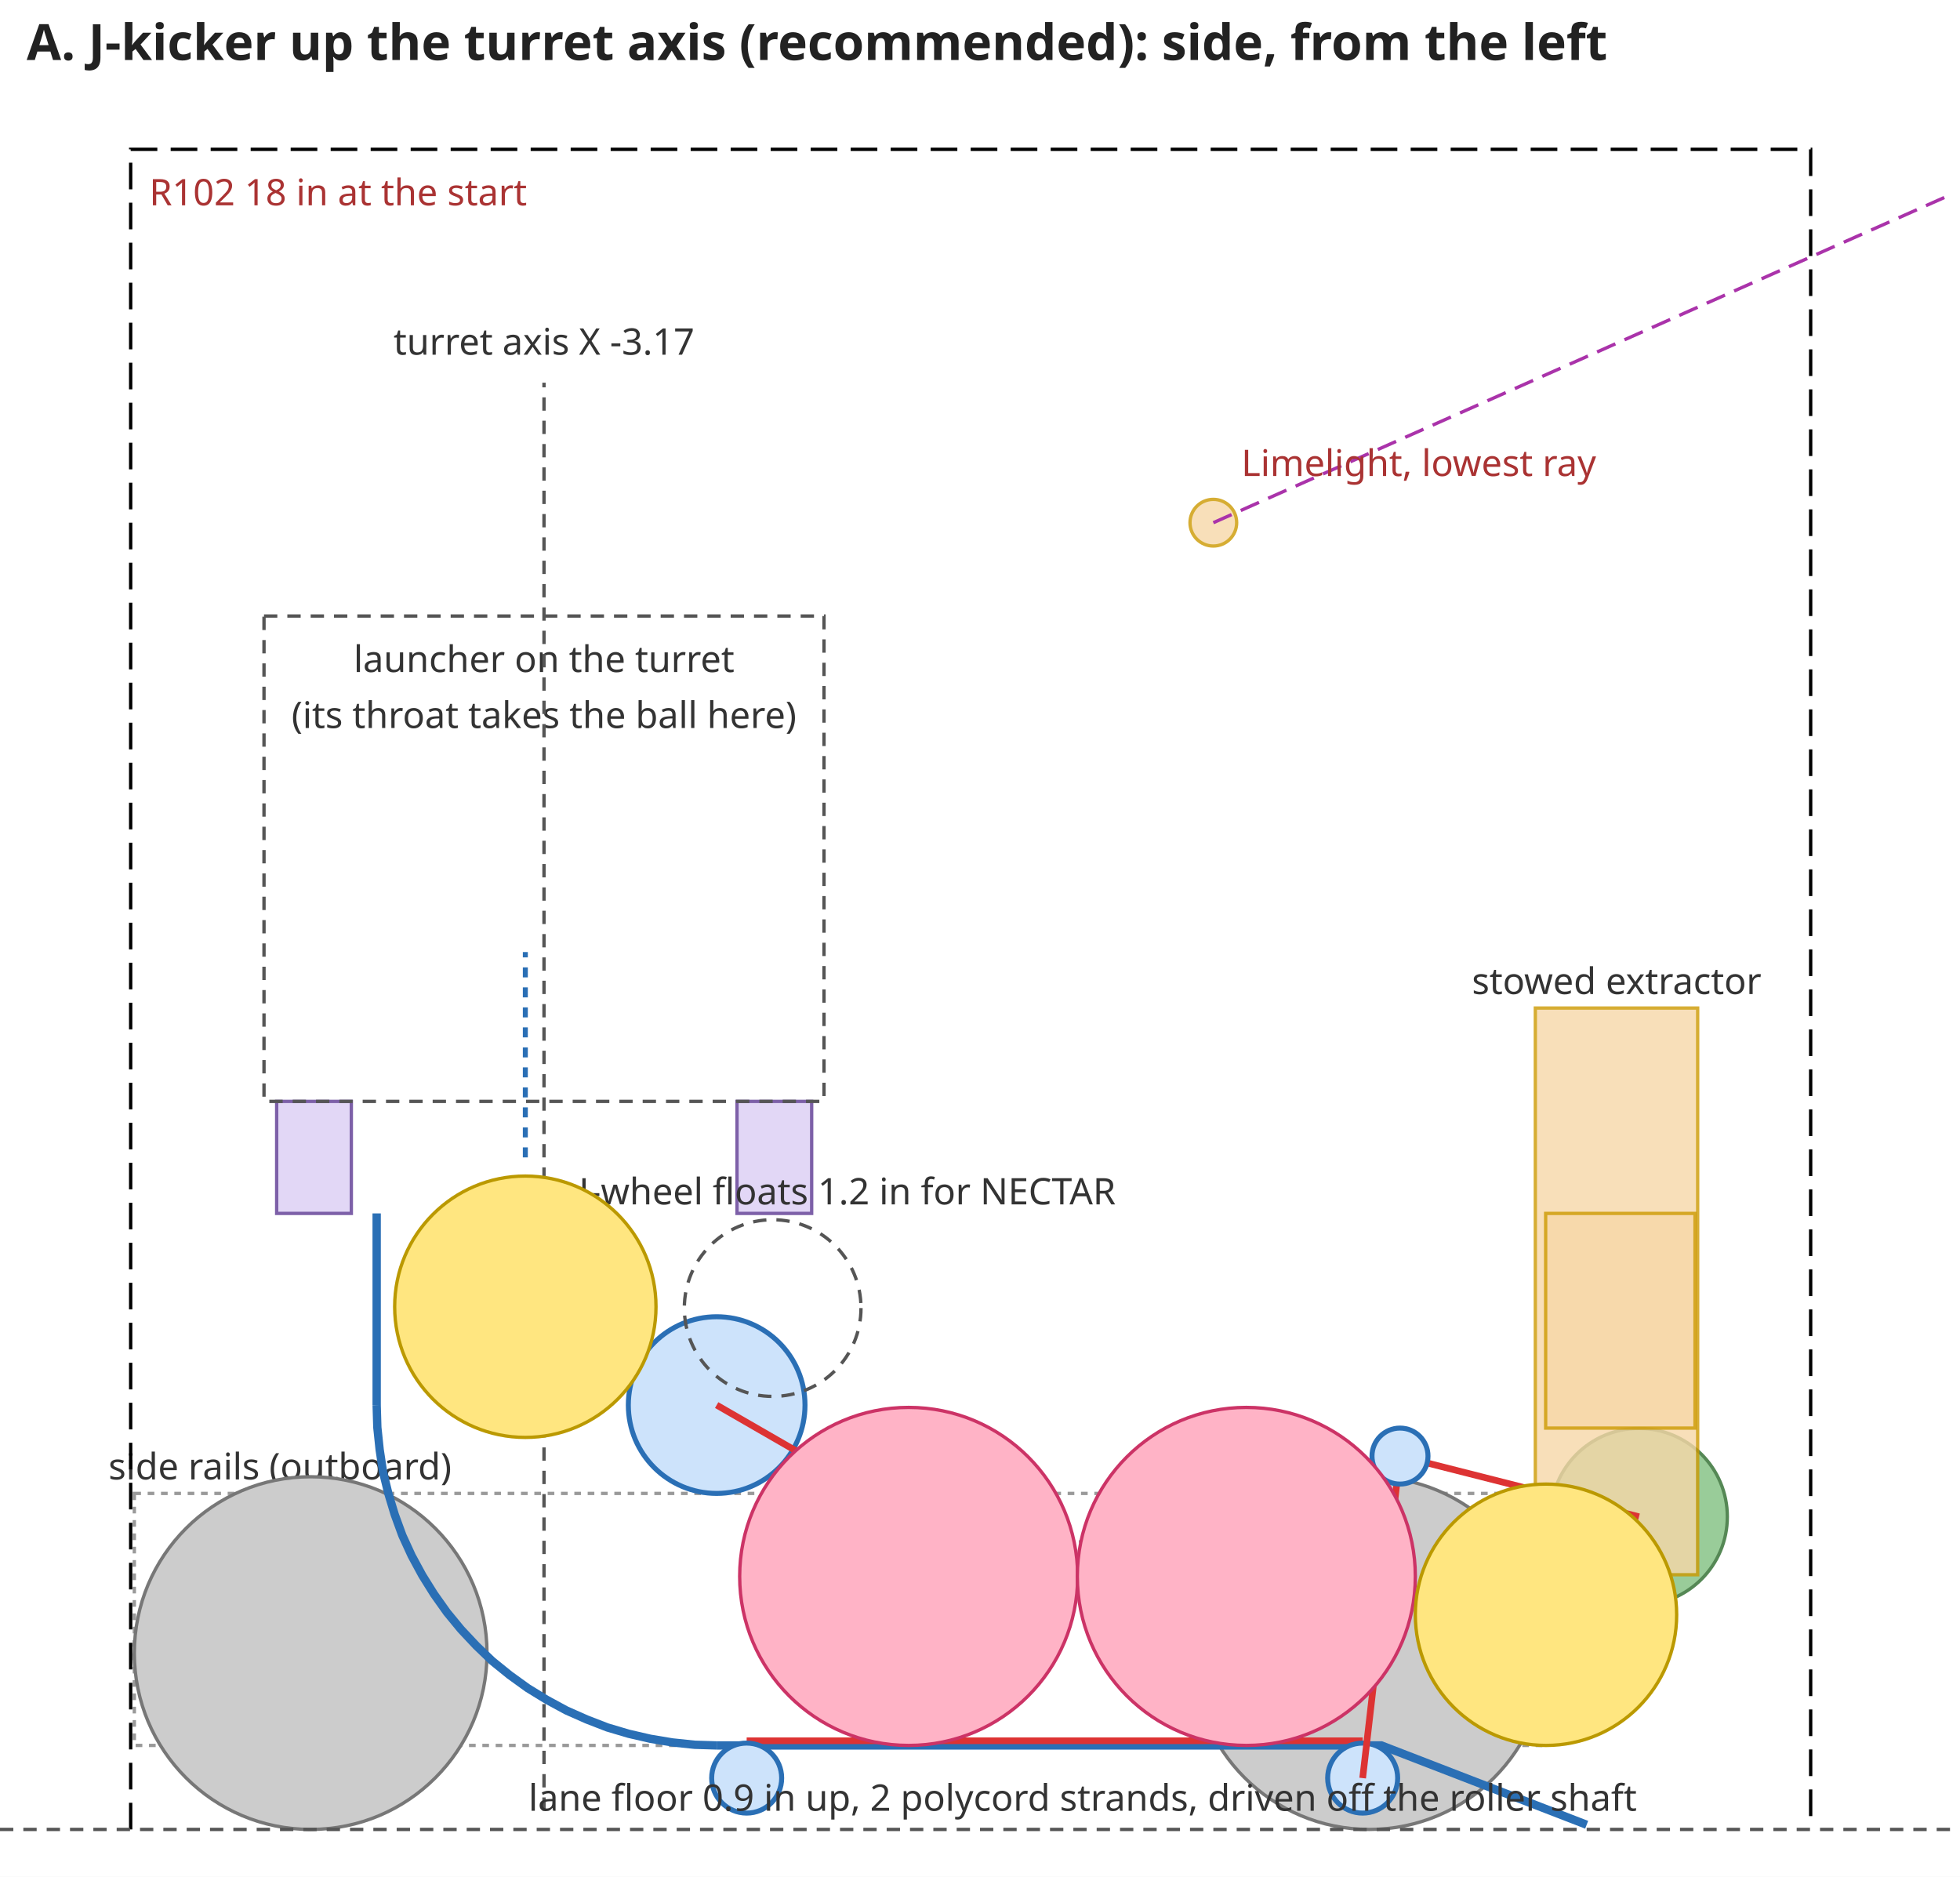
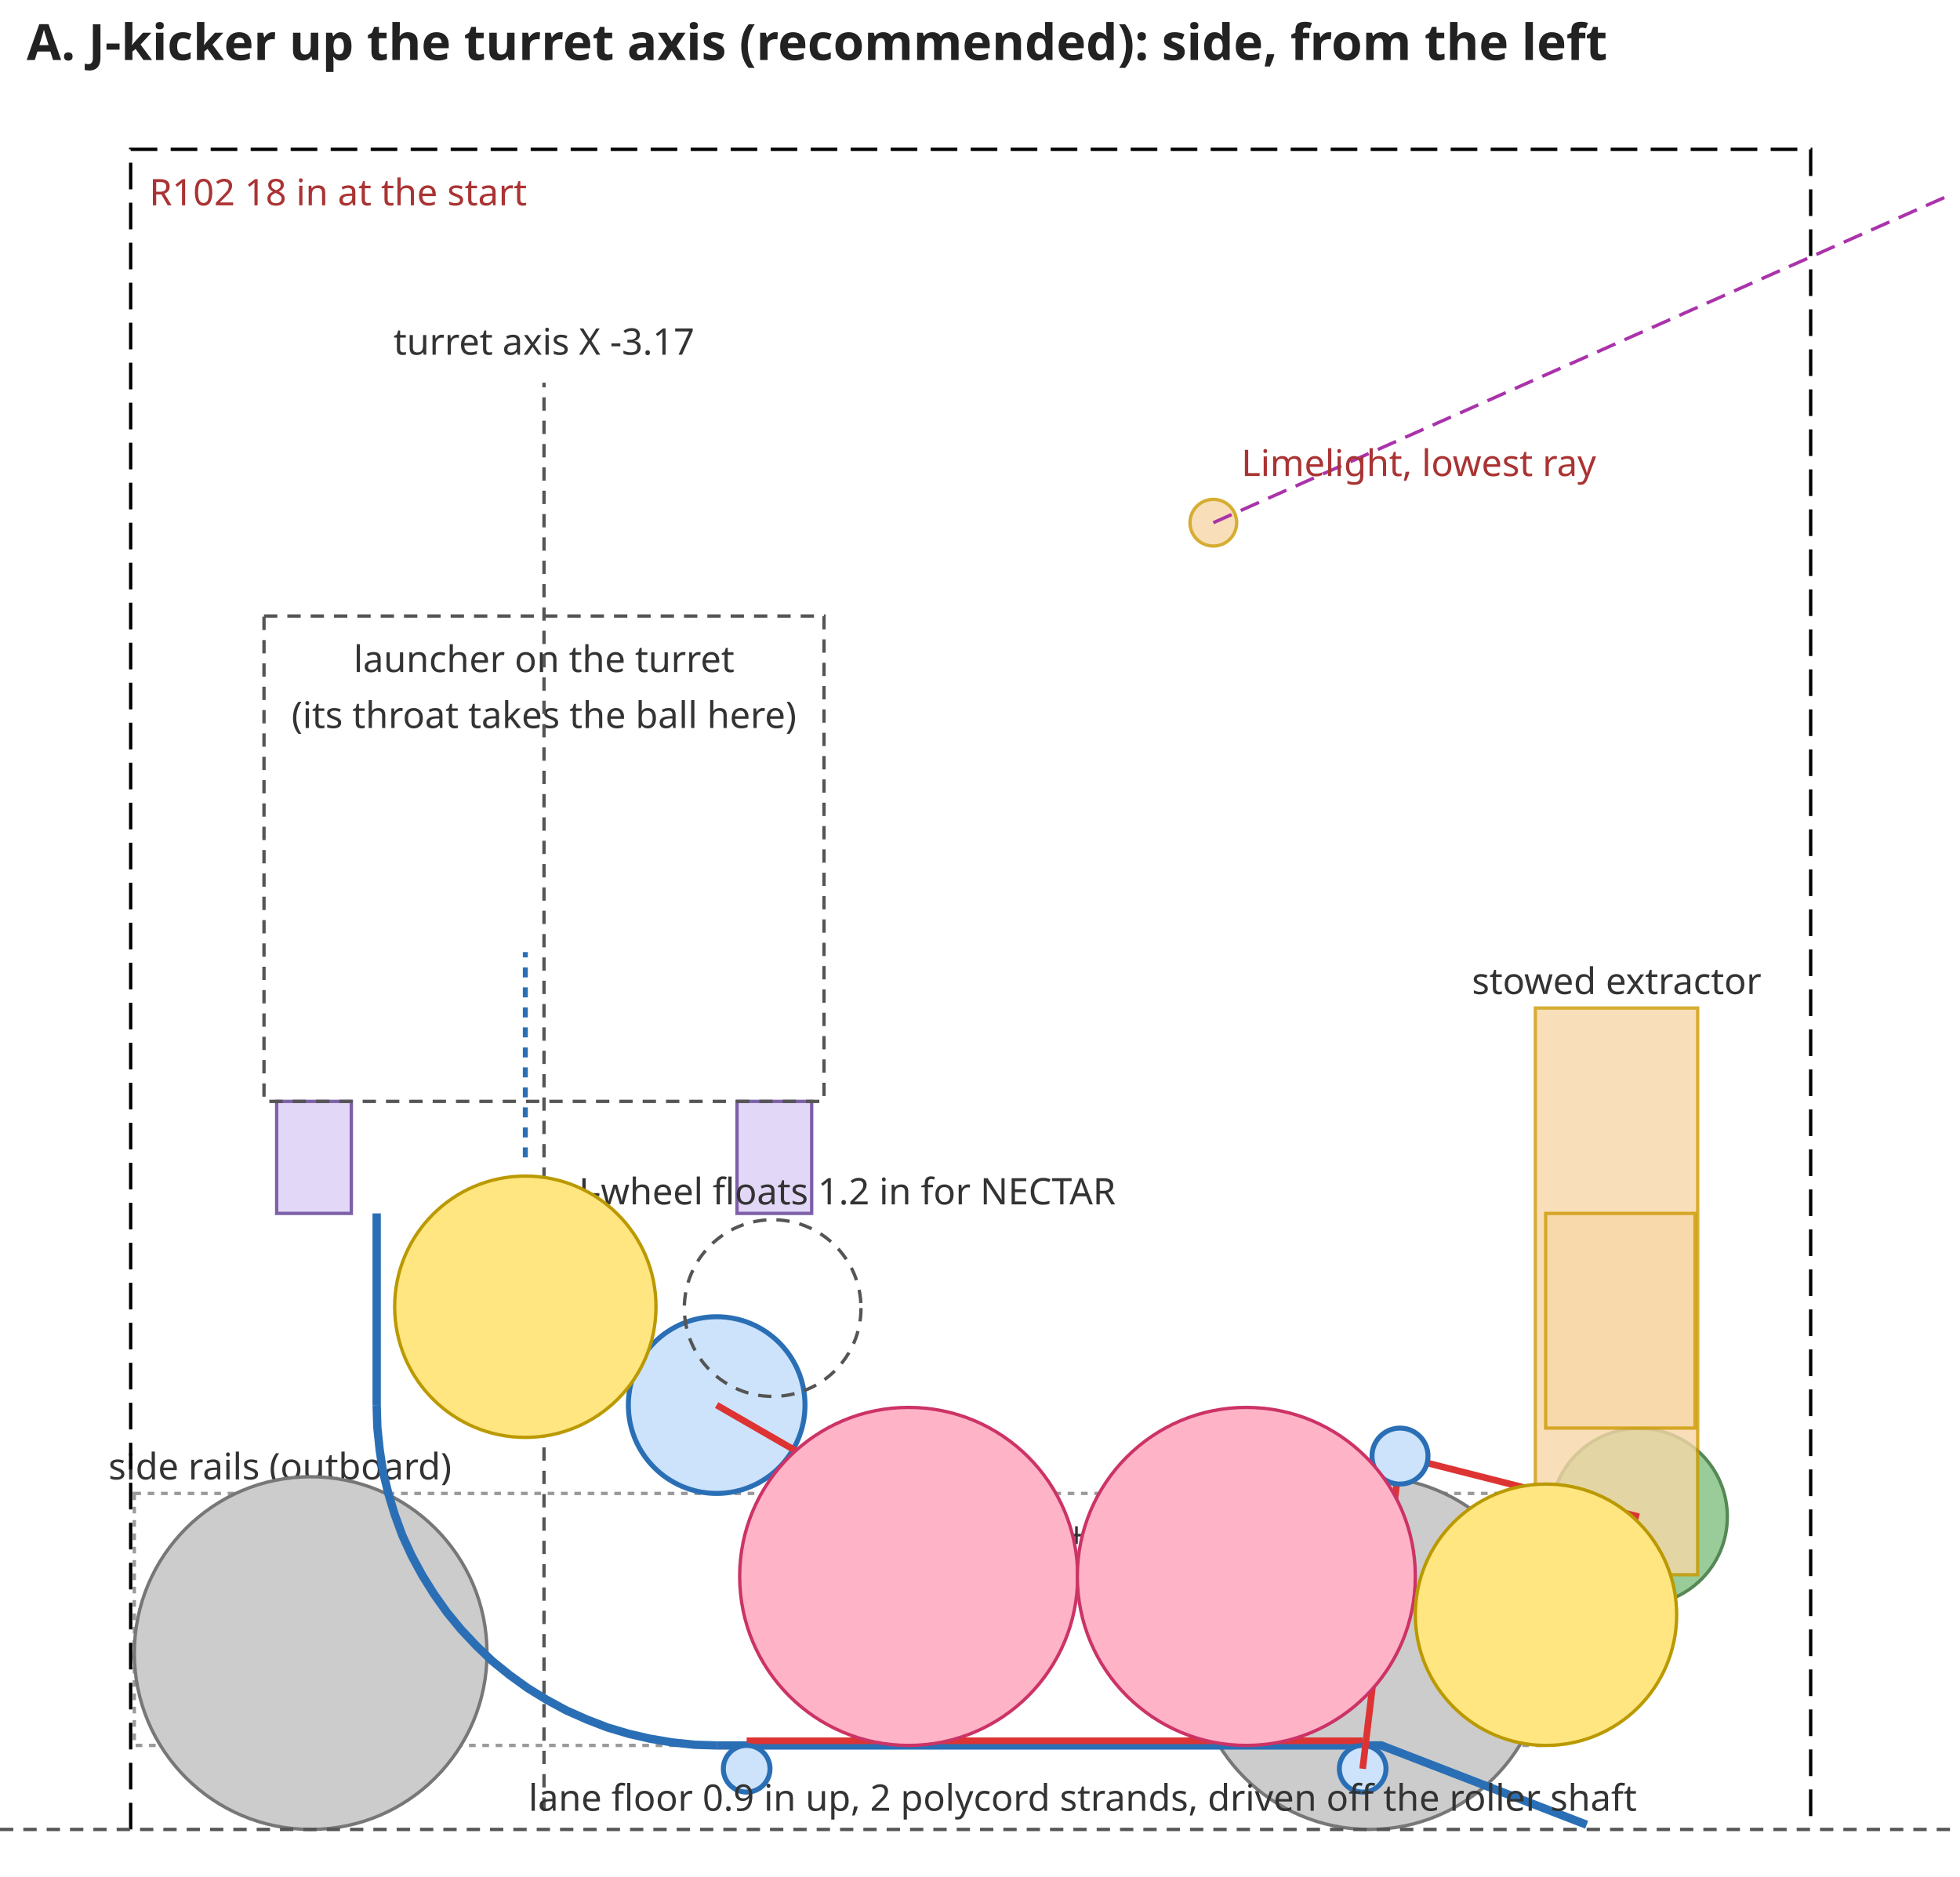
<svg xmlns="http://www.w3.org/2000/svg" width="588" height="563" viewBox="0 0 588 563">
  <rect width="100%" height="100%" fill="#fff" />
  <style>
.t{font:600 15px sans-serif;fill:#222}.l{font:11px sans-serif;fill:#333;text-anchor:middle}
.n{font:11px sans-serif;fill:#a33;text-anchor:start}
.body{fill:#eee;stroke:#999}.rail{fill:none;stroke:#999;stroke-dasharray:2 2}.wheel{fill:#ccc;stroke:#777}.roll{fill:#9c9;stroke:#585}
.taken{fill:#f6d7a7;stroke:#c90;opacity:.8}.new{fill:#cde3fb;stroke:#2a6fb5;stroke-width:1.5}
.lane{fill:none;stroke:#2a6fb5;stroke-width:2.5}.belt{fill:none;stroke:#d33;stroke-width:2}
.thin{fill:none;stroke:#555;stroke-dasharray:4 3}.fov{fill:none;stroke:#a3a;stroke-dasharray:6 3}
.pol{fill:#ffe680;stroke:#b90}.nec{fill:#ffb3c6;stroke:#c36}.tur{fill:#ddd0f5;stroke:#649;opacity:.85}
.path{fill:none;stroke:#2a6fb5;stroke-width:1.5;stroke-dasharray:3 3}.env{fill:none;stroke:#000;stroke-dasharray:8 4}
</style>
  <text x="8" y="18" class="t">A. J-kicker up the turret axis (recommended): side, from the left</text>
  <rect x="40.3" y="448.0" width="423.4" height="75.6" class="rail" />
  <text x="84.0" y="443.8" class="l">side rails (outboard)</text>
  <circle cx="410.8" cy="495.9" r="52.9" class="wheel" />
  <circle cx="93.2" cy="495.9" r="52.9" class="wheel" />
  <circle cx="491.7" cy="455.0" r="26.5" class="roll" />
  <rect x="460.6" y="302.4" width="48.7" height="170.0" class="taken" />
  <text x="485.0" y="298.2" class="l">stowed extractor</text>
  <rect x="463.7" y="364.0" width="44.8" height="64.4" class="taken" />
  <polyline points="39.2,548.8 39.2,44.8 543.2,44.8 543.2,548.8" class="env" />
  <text x="44.8" y="61.6" class="n">R102 18 in at the start</text>
  <circle cx="364.0" cy="156.8" r="7.0" class="taken" />
  <polyline points="364.0,156.8 585.2,58.4" class="fov" />
  <text x="372.4" y="142.8" class="n">Limelight, lowest ray</text>
  <polyline points="0.0,548.8 588.0,548.8" class="thin" />
  <rect x="83.0" y="330.4" width="22.4" height="33.6" class="tur" />
  <rect x="221.1" y="330.4" width="22.4" height="33.6" class="tur" />
  <rect x="79.2" y="184.8" width="168.0" height="145.6" class="thin" />
  <text x="163.2" y="201.6" class="l">launcher on the turret</text>
  <text x="163.2" y="218.4" class="l">(its throat takes the ball here)</text>
  <polyline points="163.2,543.2 163.2,114.8" class="thin" />
  <text x="163.2" y="106.4" class="l">turret axis X -3.17</text>
  <polyline points="476.0,547.4 414.4,523.6 215.0,523.6" class="lane" />
  <polyline points="408.8,522.2 224.0,522.2" class="belt" />
-   <circle cx="408.8" cy="533.4" r="10.5" class="new" />
-   <circle cx="224.0" cy="533.4" r="10.5" class="new" />
+   <circle cx="408.8" cy="530.6" r="7.0" class="new" />
+   <circle cx="224.0" cy="530.6" r="7.0" class="new" />
  <polyline points="491.7,455.0 420.0,436.8" class="belt" />
-   <polyline points="420.0,436.8 408.8,533.4" class="belt" />
+   <polyline points="420.0,436.8 408.8,530.6" class="belt" />
  <circle cx="420.0" cy="436.8" r="8.4" class="new" />
  <text x="324.8" y="543.2" class="l">lane floor 0.9 in up, 2 polycord strands, driven off the roller shaft</text>
  <polyline points="113.0,421.5 113.2,428.2 113.9,434.9 114.9,441.5 116.5,448.0 118.4,454.3 120.7,460.6 123.5,466.7 126.7,472.6 130.2,478.2 134.1,483.7 138.3,488.8 142.9,493.7 147.7,498.3 152.9,502.5 158.3,506.4 164.0,509.9 169.9,513.1 176.0,515.8 182.2,518.2 188.6,520.1 195.1,521.6 201.7,522.7 208.4,523.4 215.0,523.6" class="lane" />
  <polyline points="113.0,421.5 113.0,364.0" class="lane" />
  <circle cx="215.0" cy="421.5" r="26.5" class="new" />
  <circle cx="231.8" cy="392.4" r="26.5" class="thin" />
-   <polyline points="275.7,456.5 215.0,421.5" class="belt" />
-   <circle cx="275.7" cy="456.5" r="8.4" class="new" />
-   <text x="320.5" y="466.3" class="l">arm pivot + J motor</text>
+   <polyline points="272.3,454.6 215.0,421.5" class="belt" />
+   <circle cx="272.3" cy="454.6" r="8.4" class="new" />
+   <text x="317.1" y="464.4" class="l">arm pivot + J motor</text>
  <text x="254.2" y="361.3" class="l">J-wheel floats 1.2 in for NECTAR</text>
  <circle cx="157.6" cy="392.0" r="39.2" class="pol" />
  <polyline points="157.6,347.2 157.6,285.6" class="path" />
  <circle cx="272.6" cy="472.9" r="50.7" class="nec" />
  <circle cx="373.9" cy="472.9" r="50.7" class="nec" />
  <circle cx="463.8" cy="484.4" r="39.2" class="pol" />
</svg>
